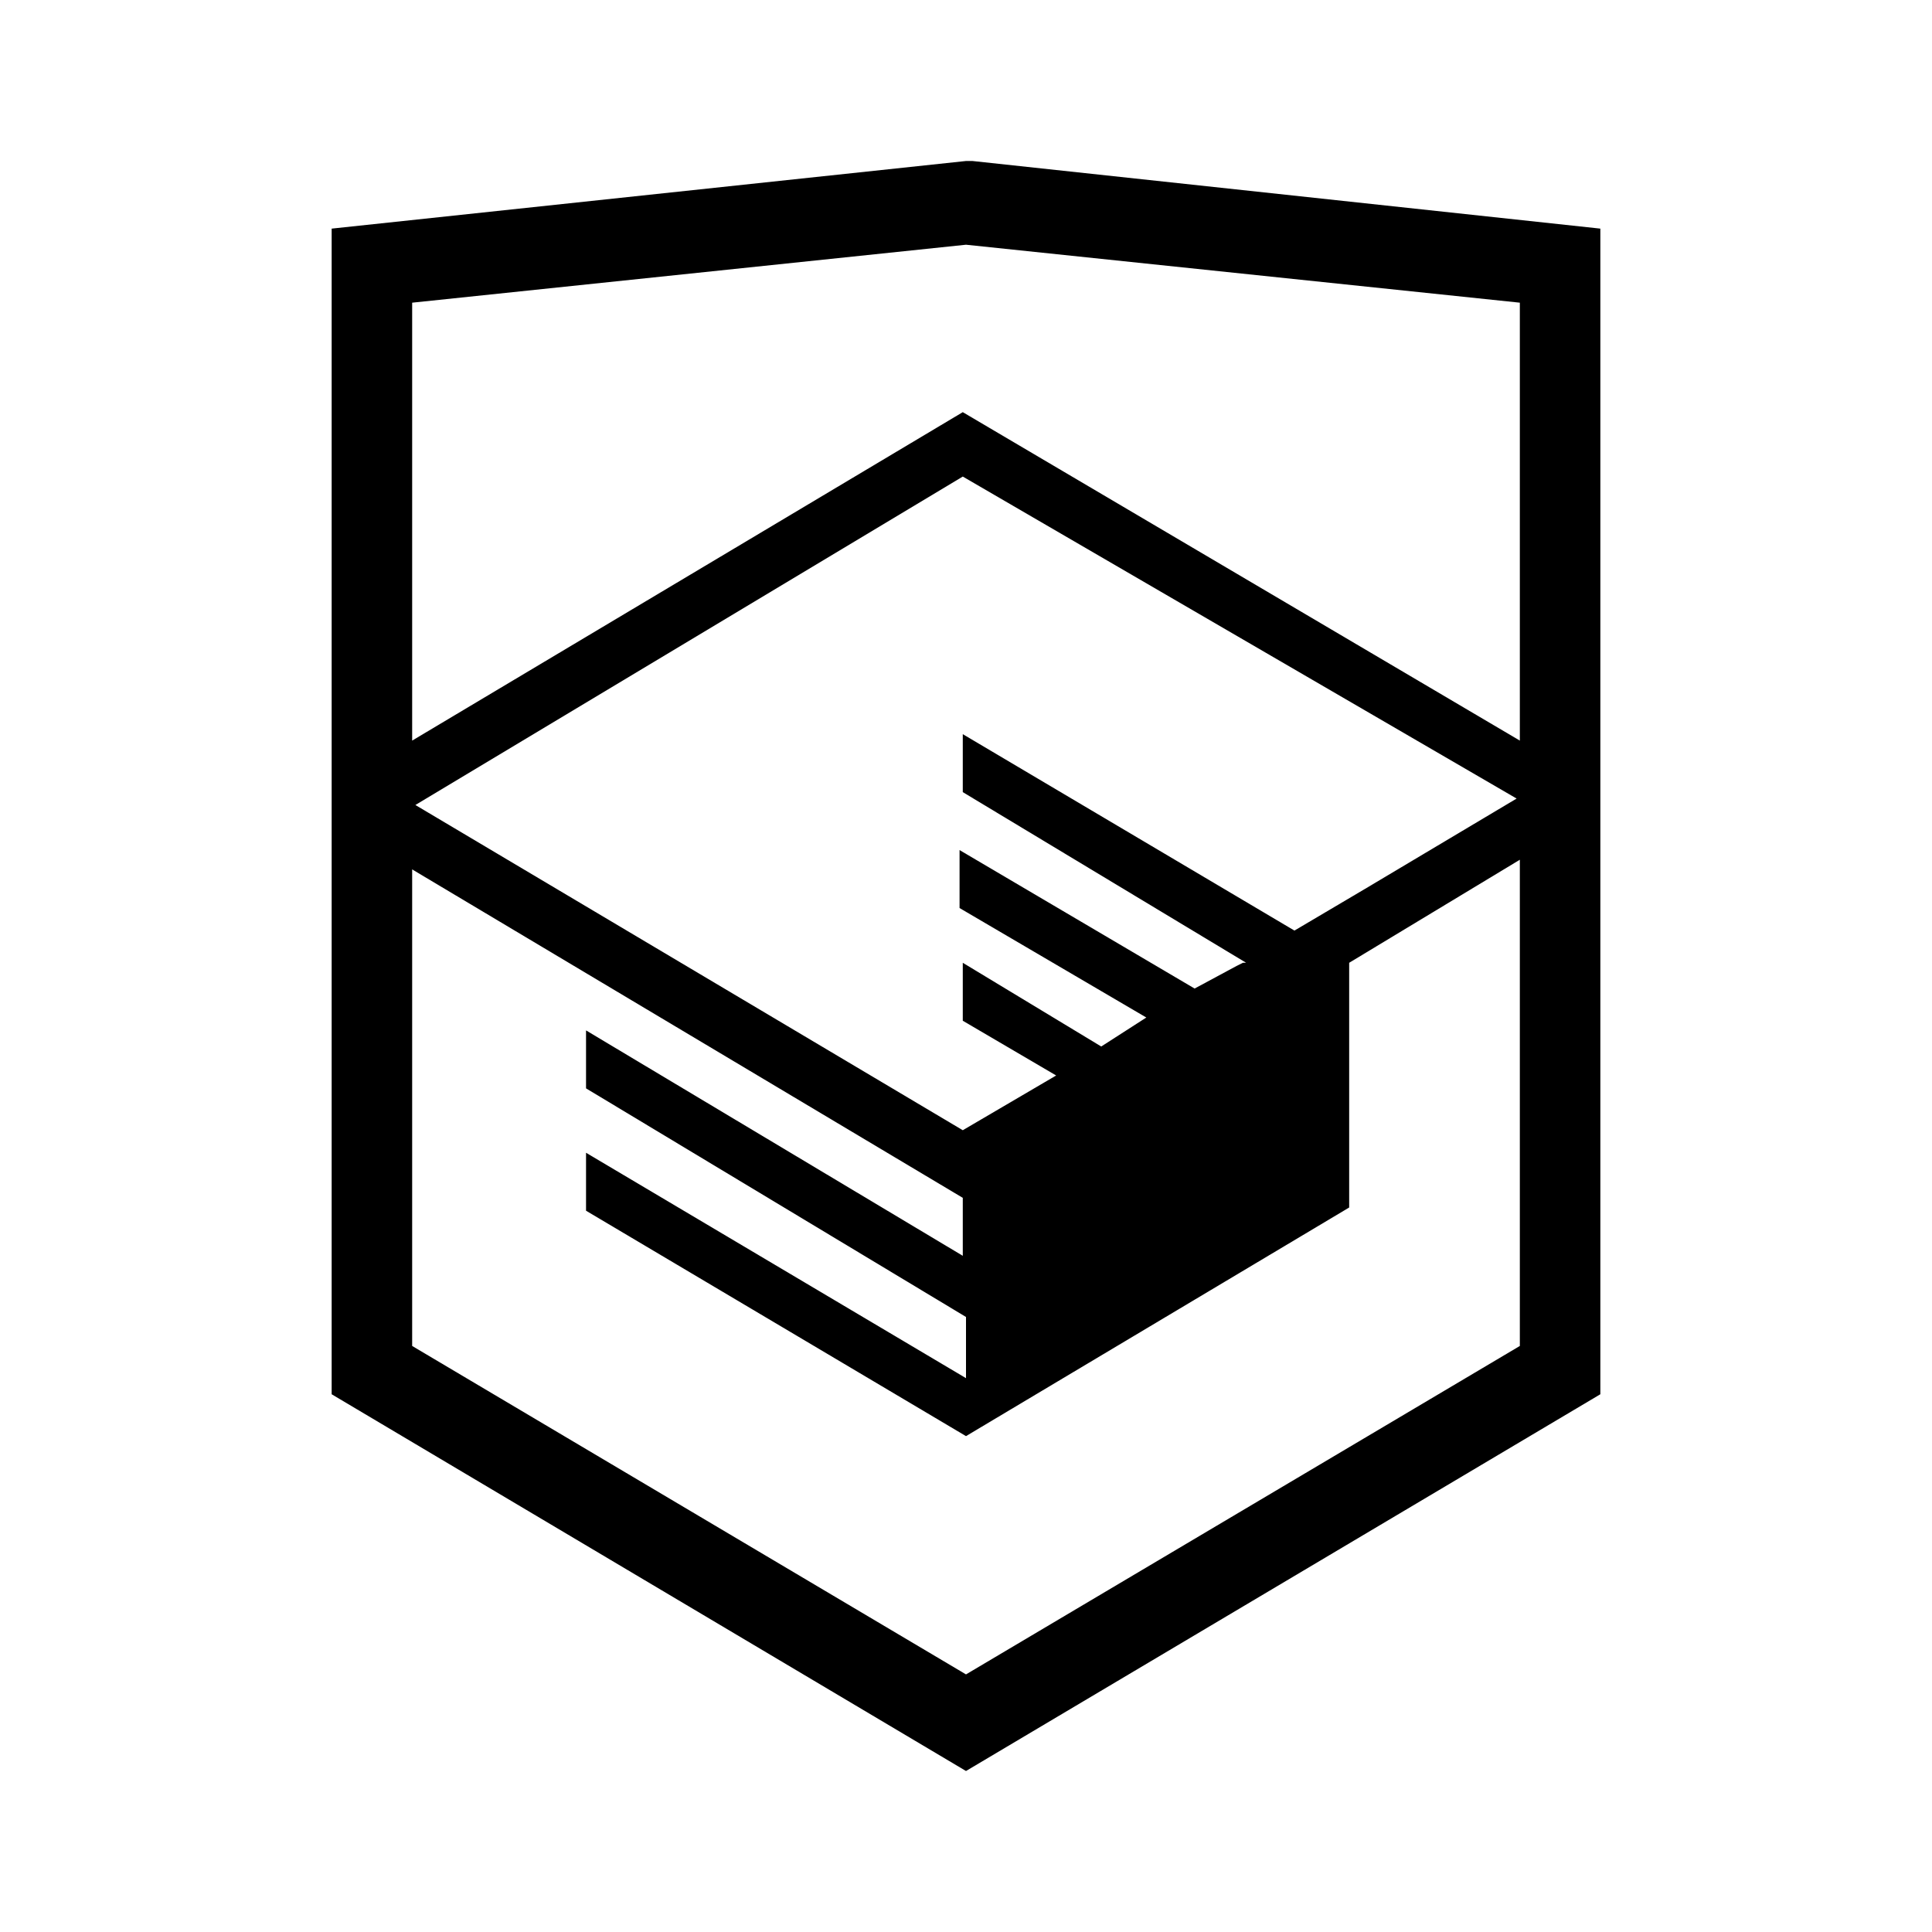
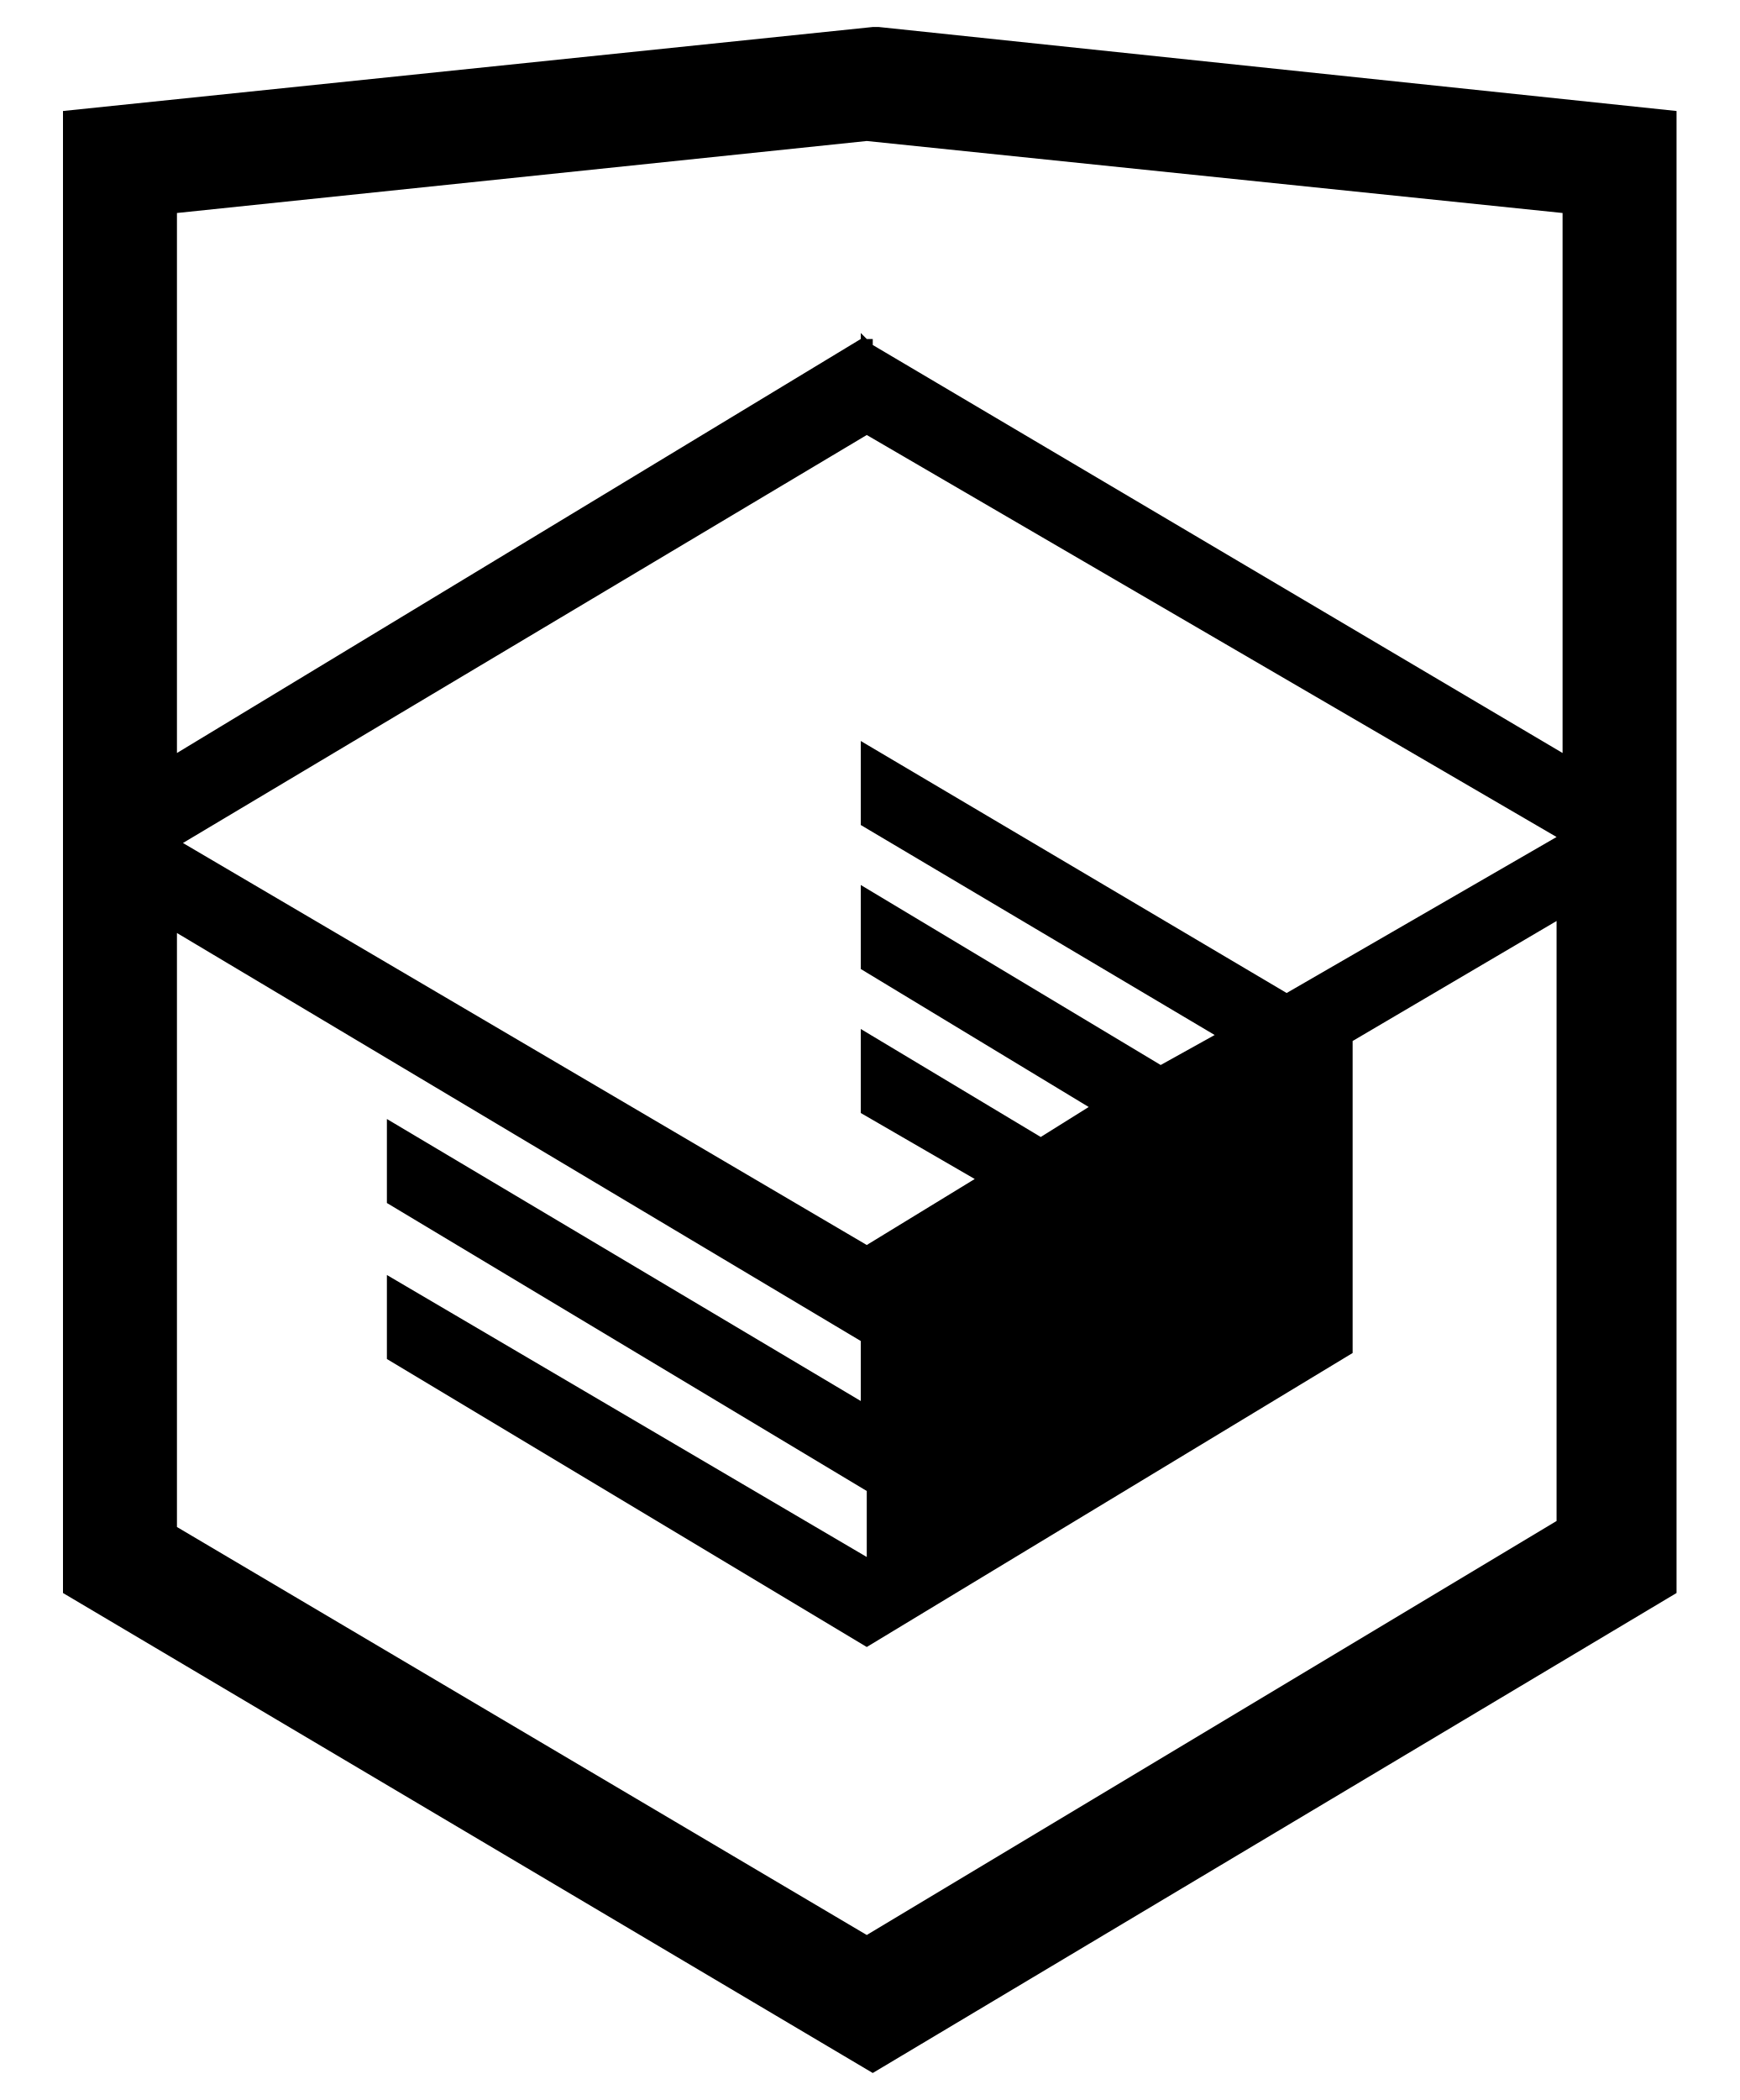
- <svg xmlns="http://www.w3.org/2000/svg" viewBox="0 0 60 60" fill="currentColor">
-   <path d="M30.2 5h-.2l-19.7 2.1v36.2l19.7 11.7 19.7-11.7v-36.2l-19.5-2.1zm17 36.8l-17.2 10.2-17.2-10.2v-14.8l17.1 10.2v1.8l-11.7-7v1.8l11.8 7.1v1.9l-11.8-7v1.8l11.8 7 11.9-7.1v-7.6l5.3-3.2v15.1zm-.1-17l-4.7 2.8-2.2 1.3-10.3-6.1v1.8l8.8 5.3h-.1l-.2.1-1.3.7-7.3-4.3v1.8l5.8 3.4-1.4.9-4.3-2.6v1.8l2.9 1.7-2.9 1.7-17-10.1 17-10.2 17.2 10zm.1-1.8l-17.3-10.2-17.1 10.2v-13.6l17.2-1.8 17.2 1.8v13.6z" />
+ <svg xmlns="http://www.w3.org/2000/svg" width="29" height="35" viewBox="0 0 29 35" fill="none">
+   <path d="M14.65 0.45H14.55L1.05 1.85V26.55L14.55 34.55L27.95 26.55V1.85L14.65 0.45ZM26.05 12.55L14.55 5.75V5.65H14.45L14.35 5.55V5.65L2.95 12.55V3.55L14.45 2.35L26.05 3.55V12.55ZM14.45 7.25L25.95 13.95L21.45 16.55L14.35 12.35V13.75L20.25 17.25L19.35 17.75L14.35 14.75V16.15L18.15 18.45L17.35 18.95L14.35 17.15V18.55L16.25 19.65L14.45 20.75L3.05 14.05L14.45 7.25ZM2.95 15.55L14.35 22.35V23.35L6.45 18.65V20.05L14.45 24.85V25.95L6.45 21.25V22.65L14.45 27.45L22.55 22.55V17.35L25.95 15.35V25.35L14.45 32.25L2.95 25.45V15.55Z" fill="black" />
</svg>
